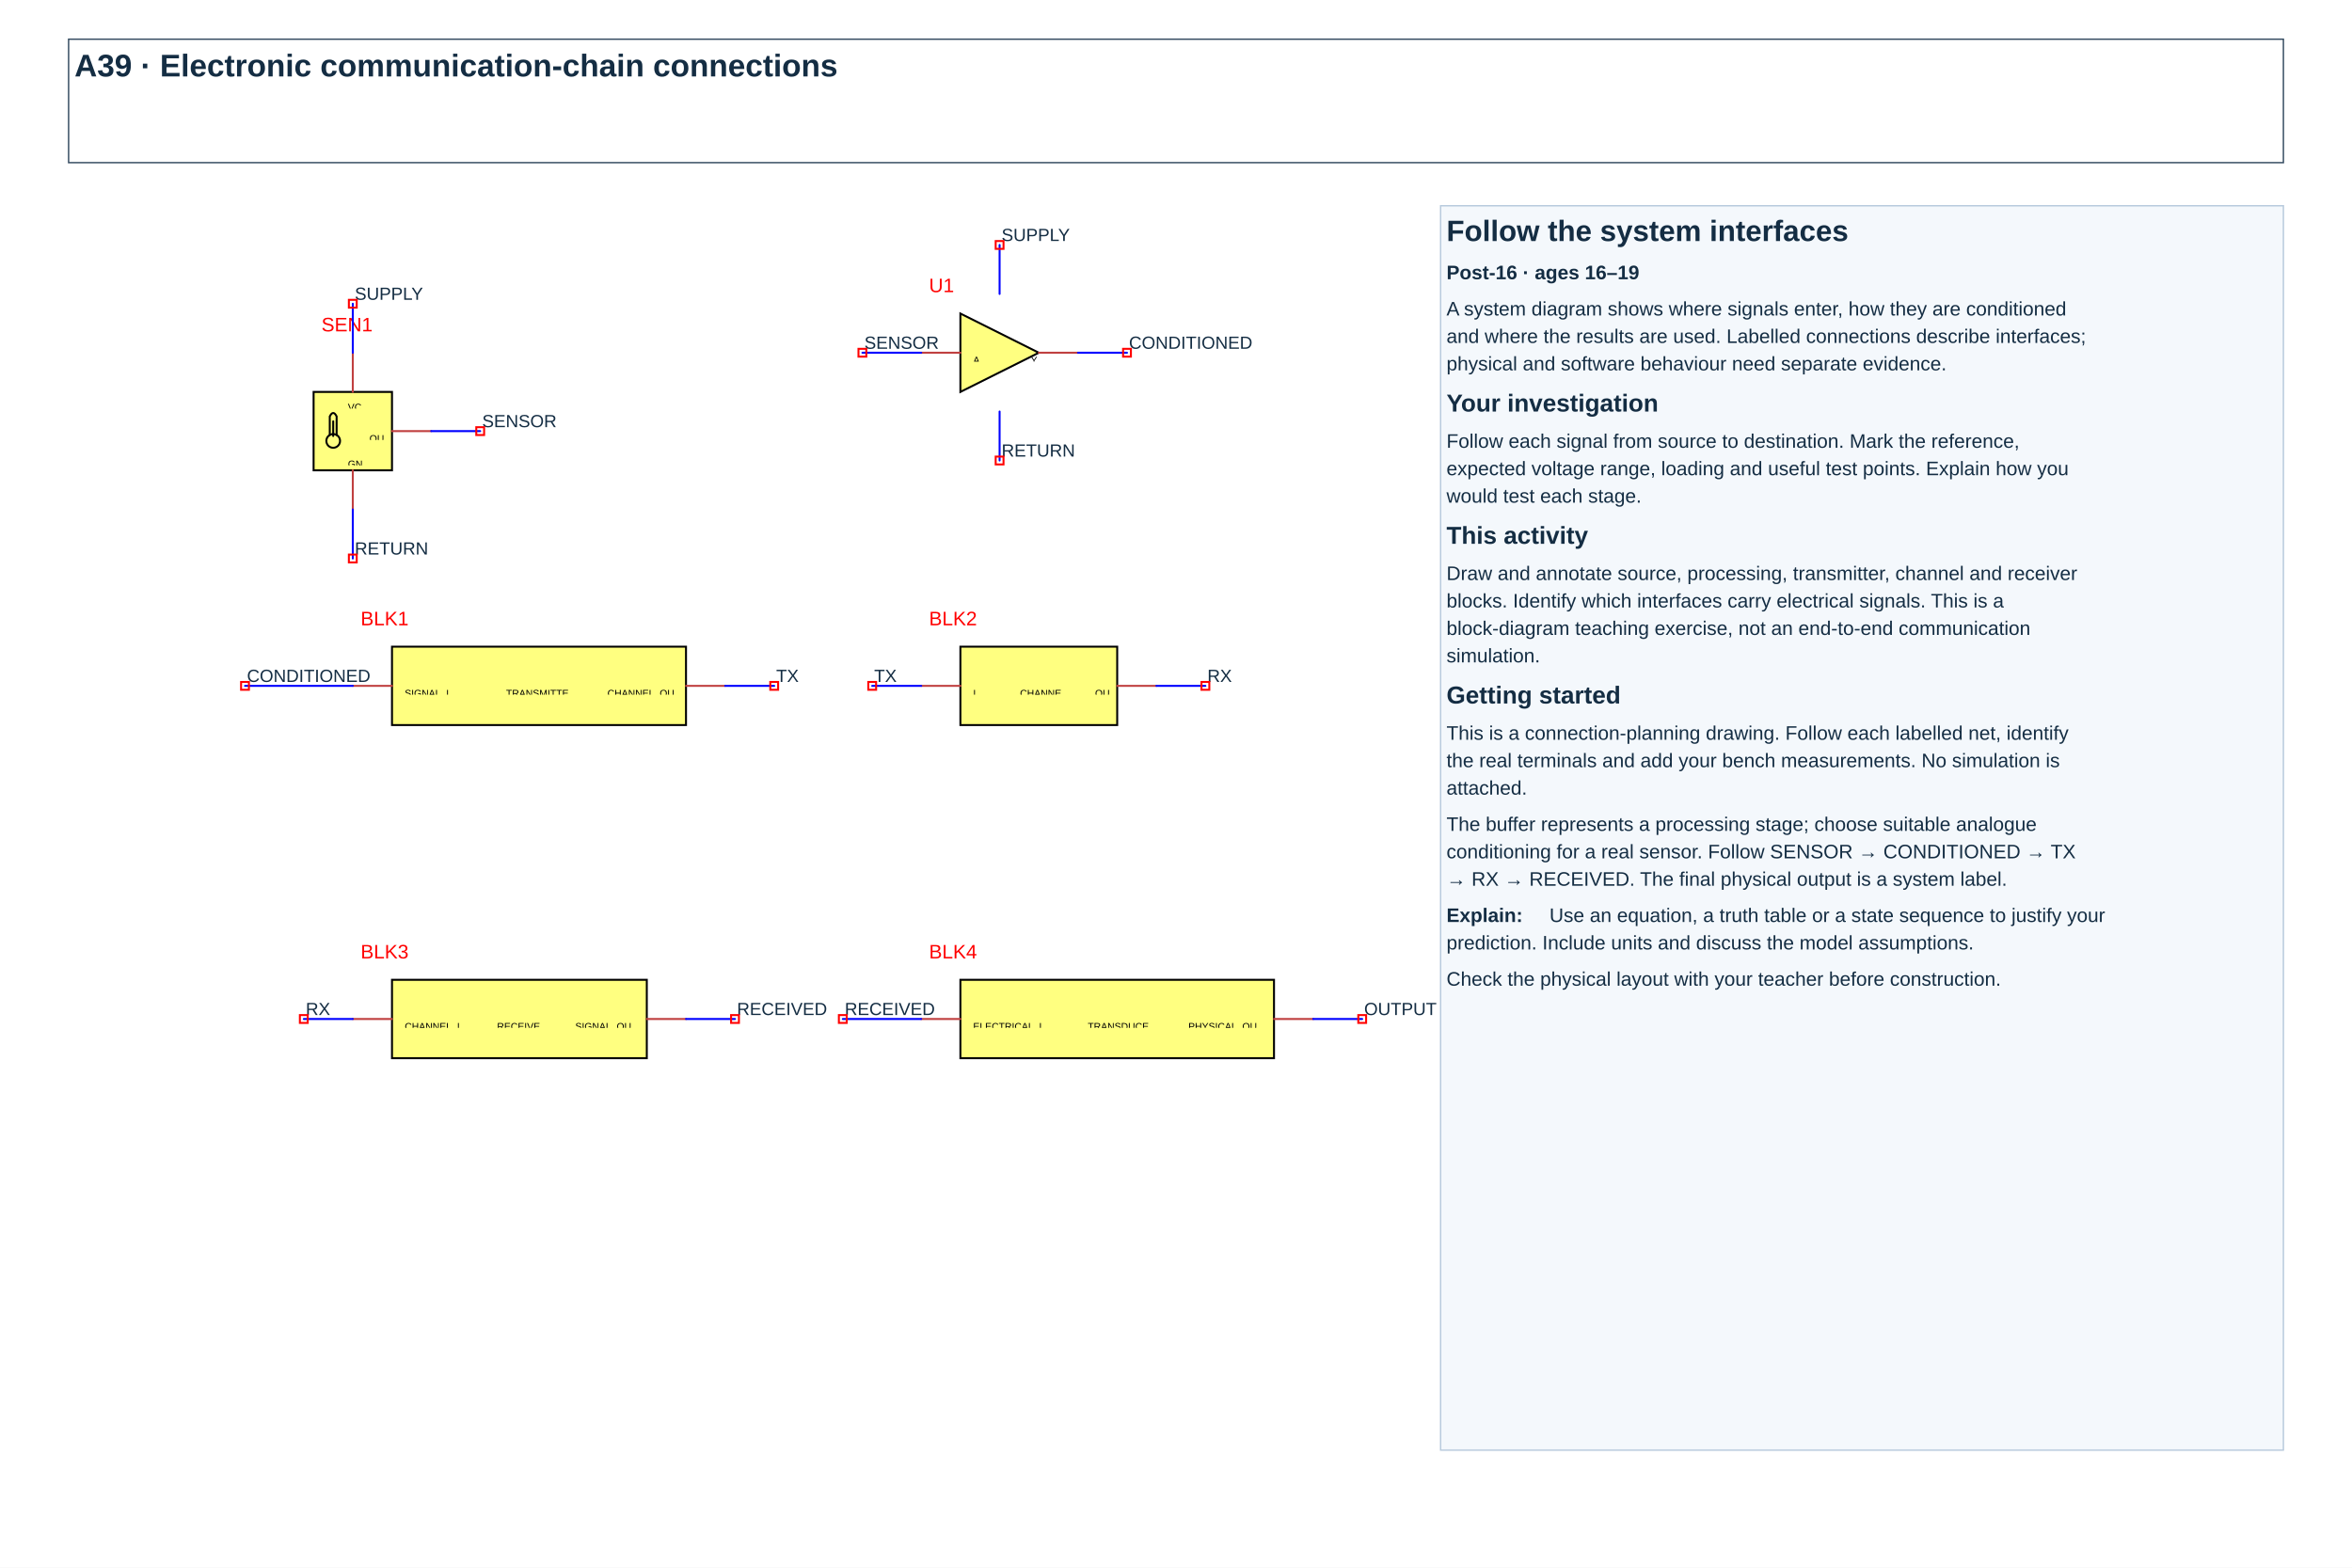
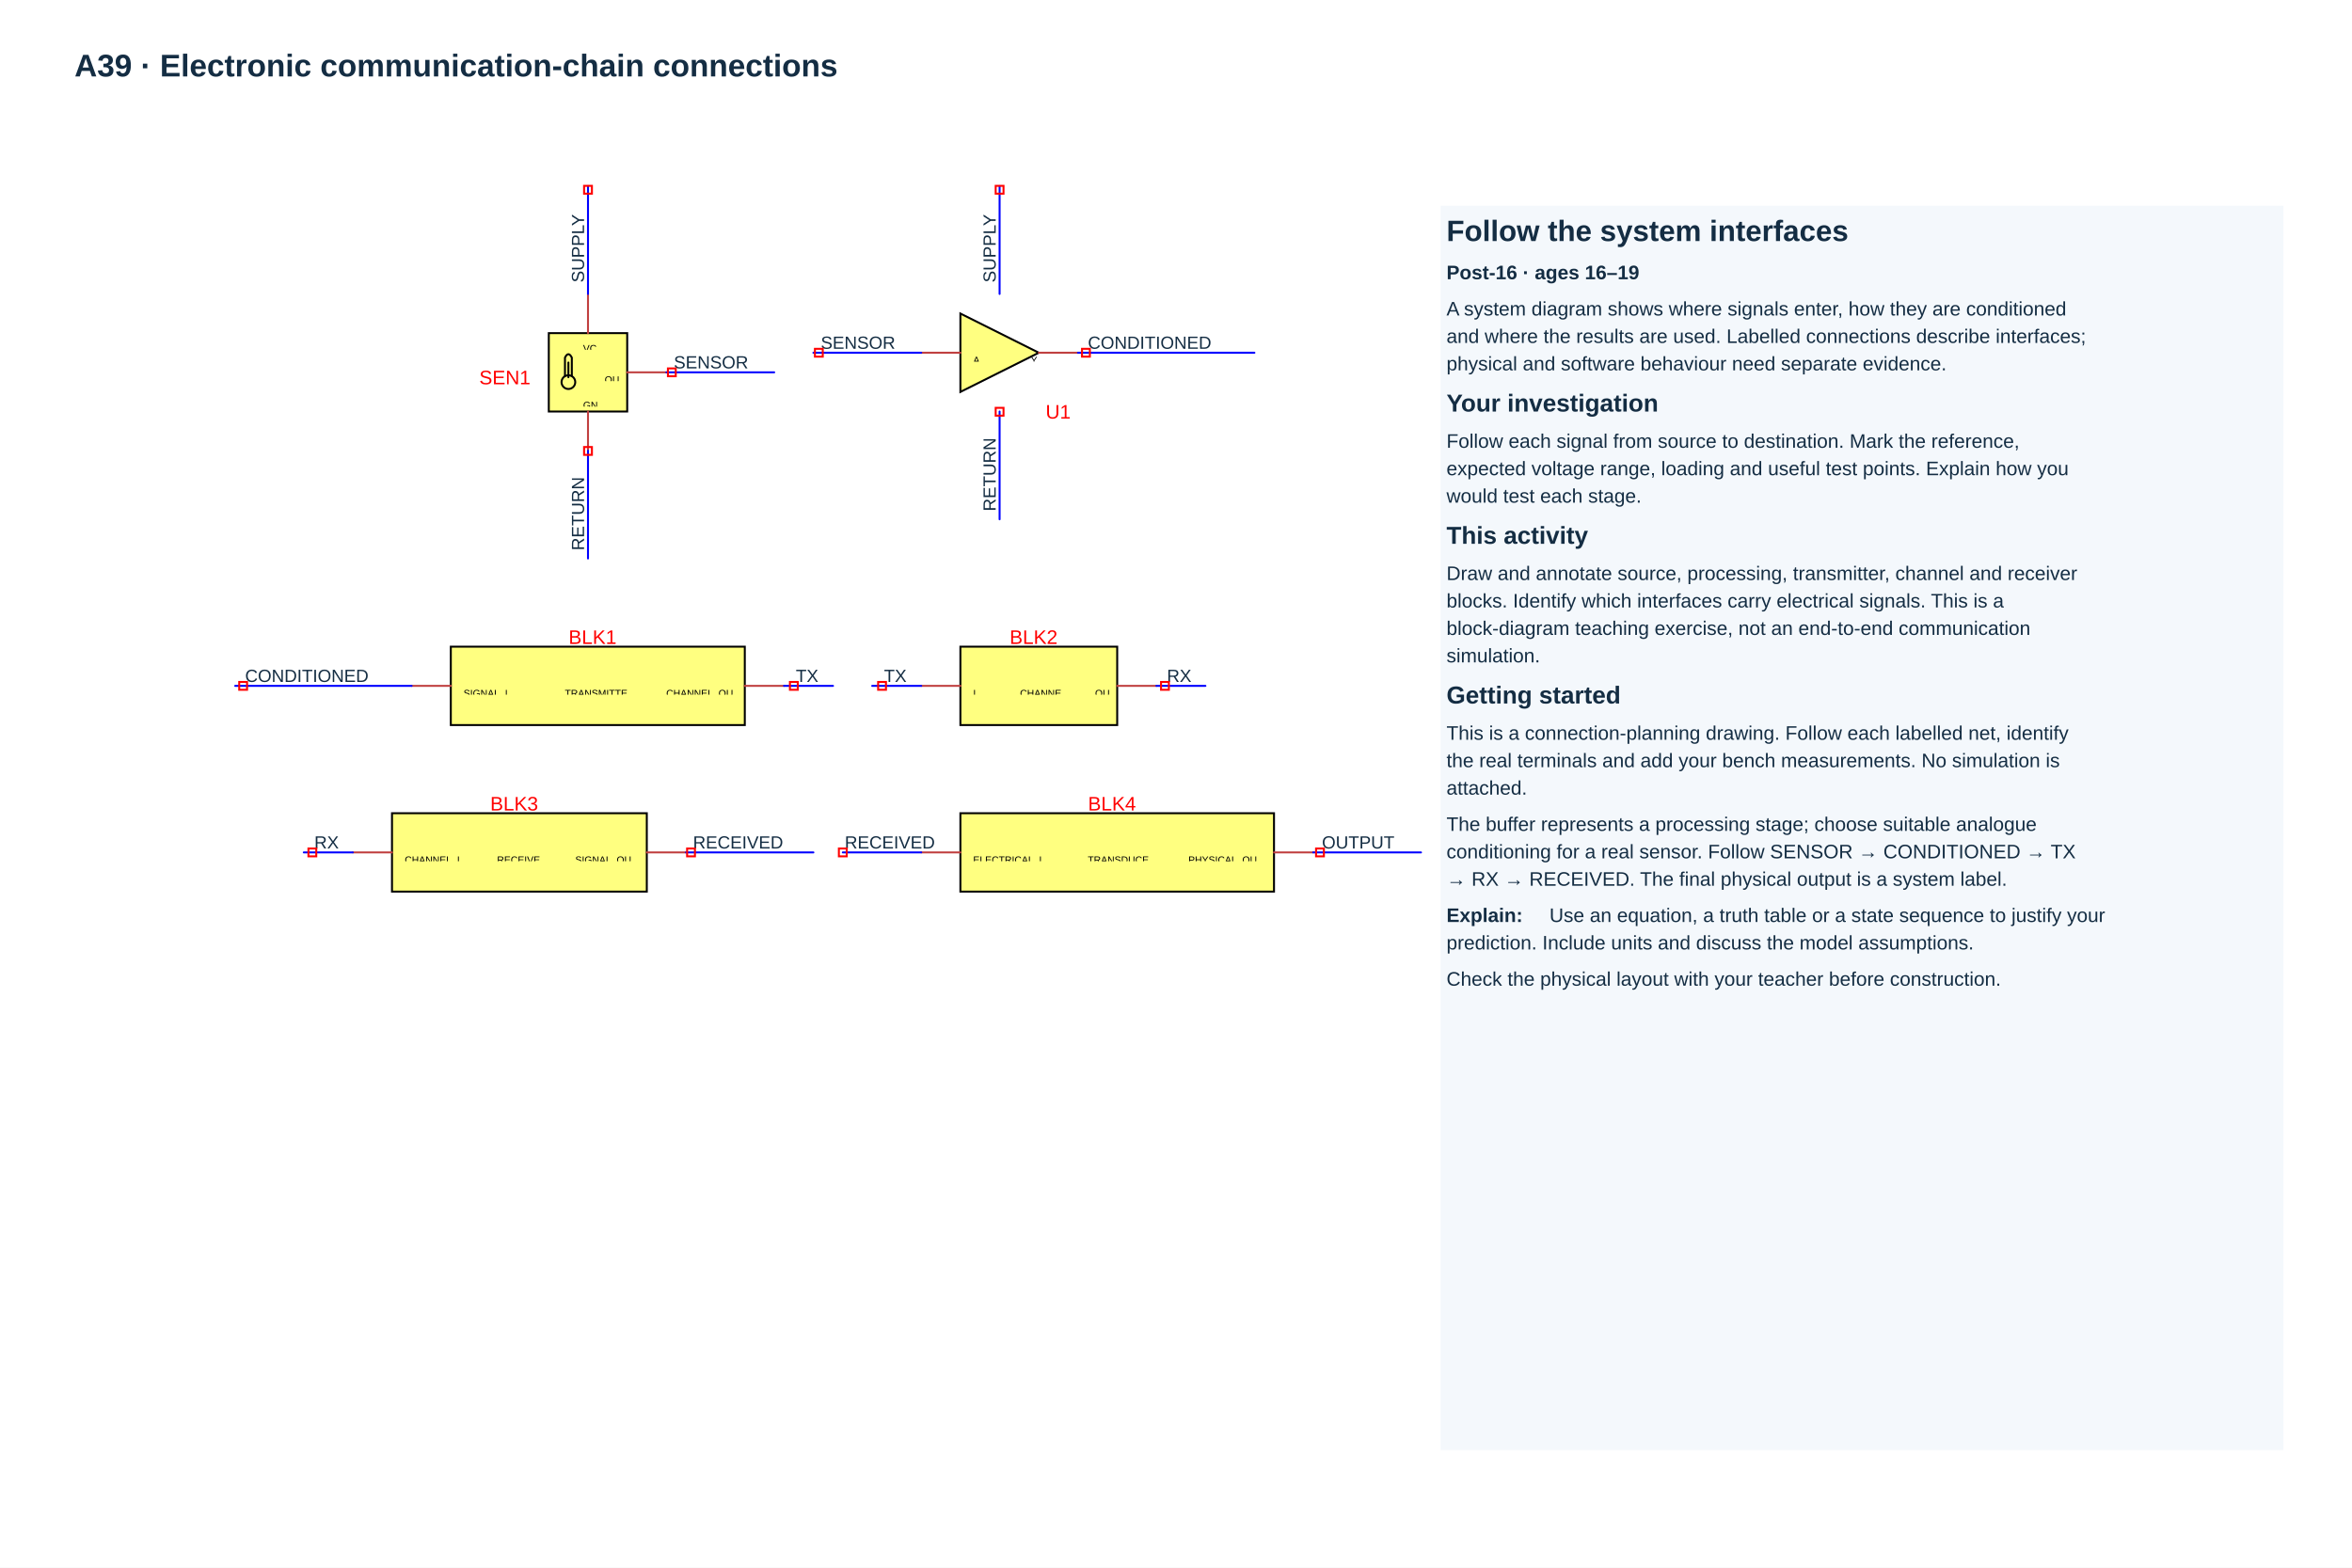
<svg xmlns="http://www.w3.org/2000/svg" width="1800" height="1200" viewBox="0 0 1200 800">
  <rect width="1200" height="800" fill="white" />
  <defs>
    <filter id="dropshadow" height="130%">
      <feGaussianBlur in="SourceAlpha" stdDeviation="3" />
      <feOffset dx="1" dy="1" result="offsetblur" />
      <feMerge>
        <feMergeNode />
        <feMergeNode in="SourceGraphic" />
      </feMerge>
    </filter>
  </defs>
-   <path d="M160 200 L200 200 L200 240 L160 240 L160 200 Z" style="fill:#ffff80;stroke:#000000;stroke-width:1" stroke-linecap="round" />
-   <g transform="rotate(90 180,180)">
-     <line x1="180" y1="180" x2="200" y2="180" stroke-linecap="round" />
-     <g style="fill:none;stroke:black;stroke-width:1">
-       <g style="stroke:#c04040">
-         <line x1="180" y1="180" x2="200" y2="180" stroke-linecap="round" />
-       </g>
-       <g style="stroke-width:0.6" />
-     </g>
-   </g>
-   <g transform="rotate(270 180,260)">
-     <line x1="180" y1="260" x2="200" y2="260" stroke-linecap="round" />
-     <g style="fill:none;stroke:black;stroke-width:1">
-       <g style="stroke:#c04040">
-         <line x1="180" y1="260" x2="200" y2="260" stroke-linecap="round" />
-       </g>
-       <g style="stroke-width:0.6" />
-     </g>
-   </g>
-   <g transform="rotate(180 220,220)">
-     <line x1="220" y1="220" x2="240" y2="220" stroke-linecap="round" />
-     <g style="fill:none;stroke:black;stroke-width:1">
-       <g style="stroke:#c04040">
-         <line x1="220" y1="220" x2="240" y2="220" stroke-linecap="round" />
-       </g>
-       <g style="stroke-width:0.6" />
-     </g>
-   </g>
-   <rect x="174.5" y="201.5" rx="0" ry="0" width="17.736" height="7" style="fill:none" />
-   <g transform="translate(174.5 201.5)" style="pointer-events:none">
+   <path d="M280 170 L320 170 L320 210 L280 210 L280 170 Z" style="fill:#ffff80;stroke:#000000;stroke-width:1" stroke-linecap="round" />
+   <g transform="rotate(90 300,150)">
+     <line x1="300" y1="150" x2="320" y2="150" stroke-linecap="round" />
+     <g style="fill:none;stroke:black;stroke-width:1">
+       <g style="stroke:#c04040">
+         <line x1="300" y1="150" x2="320" y2="150" stroke-linecap="round" />
+       </g>
+       <g style="stroke-width:0.6" />
+     </g>
+   </g>
+   <g transform="rotate(270 300,230)">
+     <line x1="300" y1="230" x2="320" y2="230" stroke-linecap="round" />
+     <g style="fill:none;stroke:black;stroke-width:1">
+       <g style="stroke:#c04040">
+         <line x1="300" y1="230" x2="320" y2="230" stroke-linecap="round" />
+       </g>
+       <g style="stroke-width:0.6" />
+     </g>
+   </g>
+   <g transform="rotate(180 340,190)">
+     <line x1="340" y1="190" x2="360" y2="190" stroke-linecap="round" />
+     <g style="fill:none;stroke:black;stroke-width:1">
+       <g style="stroke:#c04040">
+         <line x1="340" y1="190" x2="360" y2="190" stroke-linecap="round" />
+       </g>
+       <g style="stroke-width:0.6" />
+     </g>
+   </g>
+   <rect x="294.5" y="171.5" rx="0" ry="0" width="17.736" height="7" style="fill:none" />
+   <g transform="translate(294.5 171.5)" style="pointer-events:none">
    <svg width="17.736" height="7" overflow="hidden" data-markdown="true">
      <text x="3" y="8" fill="#000000" font-family="Arial" font-size="5" font-weight="normal" font-style="normal" xml:space="preserve" style="white-space:pre">VC</text>
      <text x="3" y="15" fill="#000000" font-family="Arial" font-size="5" font-weight="normal" font-style="normal" xml:space="preserve" style="white-space:pre">C</text>
    </svg>
  </g>
-   <rect x="174.5" y="230.5" rx="0" ry="0" width="18.447" height="7" style="fill:none" />
-   <g transform="translate(174.5 230.5)" style="pointer-events:none">
+   <rect x="294.5" y="200.5" rx="0" ry="0" width="18.447" height="7" style="fill:none" />
+   <g transform="translate(294.5 200.5)" style="pointer-events:none">
    <svg width="18.447" height="7" overflow="hidden" data-markdown="true">
      <text x="3" y="8" fill="#000000" font-family="Arial" font-size="5" font-weight="normal" font-style="normal" xml:space="preserve" style="white-space:pre">GN</text>
      <text x="3" y="15" fill="#000000" font-family="Arial" font-size="5" font-weight="normal" font-style="normal" xml:space="preserve" style="white-space:pre">D</text>
    </svg>
  </g>
-   <rect x="185.5" y="217.5" rx="0" ry="0" width="17.711" height="7" style="fill:none" />
-   <g transform="translate(185.5 217.5)" style="pointer-events:none">
+   <rect x="305.5" y="187.5" rx="0" ry="0" width="17.711" height="7" style="fill:none" />
+   <g transform="translate(305.5 187.5)" style="pointer-events:none">
    <svg width="17.711" height="7" overflow="hidden" data-markdown="true">
      <text x="3" y="8" fill="#000000" font-family="Arial" font-size="5" font-weight="normal" font-style="normal" xml:space="preserve" style="white-space:pre">OU</text>
      <text x="3" y="15" fill="#000000" font-family="Arial" font-size="5" font-weight="normal" font-style="normal" xml:space="preserve" style="white-space:pre">T</text>
    </svg>
  </g>
-   <ellipse cx="170" cy="225" rx="3.5" ry="3.5" style="fill:none;stroke:#000000;stroke-width:1" />
-   <path d="M168.25 222 L168.25 212.5 Q170 209 171.75 212.5 L171.75 222" style="fill:none;stroke:#000000;stroke-width:1" stroke-linecap="round" />
-   <path d="M170 222.5 L170 215" style="fill:none;stroke:#000000;stroke-width:1" stroke-linecap="round" />
-   <g transform="translate( 163 159.1)">
+   <ellipse cx="290" cy="195" rx="3.5" ry="3.5" style="fill:none;stroke:#000000;stroke-width:1" />
+   <path d="M288.25 192 L288.25 182.5 Q290 179 291.75 182.5 L291.75 192" style="fill:none;stroke:#000000;stroke-width:1" stroke-linecap="round" />
+   <path d="M290 192.5 L290 185" style="fill:none;stroke:#000000;stroke-width:1" stroke-linecap="round" />
+   <g transform="translate( 243.5273 186.1)">
    <text x="1" y="10" fill="#FF0000" style="pointer-events:none;font-size:10px;font-family:Arial;font-weight:normal;font-style:normal;white-space:pre">
      <tspan>SEN1</tspan>
    </text>
  </g>
-   <path d="M180 180 L180 155" style="fill:none;stroke:#0000ff;stroke-width:1" stroke-linecap="round" />
-   <g transform="translate( 180 143.99)">
+   <path d="M300 150 L300 95" style="fill:none;stroke:#0000ff;stroke-width:1" stroke-linecap="round" />
+   <g transform="translate( 288.99 145.1688) rotate( 270 0 0 )">
    <text x="1" y="9" fill="#142d43" style="pointer-events:none;font-size:9px;font-family:Arial;font-weight:normal;font-style:normal;white-space:pre">
      <tspan>SUPPLY</tspan>
    </text>
  </g>
-   <rect x="178" y="153" width="4" height="4" style="stroke:red;stroke-width:1;fill:none" />
-   <path d="M180 260 L180 285" style="fill:none;stroke:#0000ff;stroke-width:1" stroke-linecap="round" />
-   <g transform="translate( 180 273.99)">
+   <rect x="298" y="94.831" width="4" height="4" style="stroke:red;stroke-width:1;fill:none" />
+   <path d="M300 230 L300 285" style="fill:none;stroke:#0000ff;stroke-width:1" stroke-linecap="round" />
+   <g transform="translate( 288.99 281.8826) rotate( 270 0 0 )">
    <text x="1" y="9" fill="#142d43" style="pointer-events:none;font-size:9px;font-family:Arial;font-weight:normal;font-style:normal;white-space:pre">
      <tspan>RETURN</tspan>
    </text>
  </g>
-   <rect x="178" y="283" width="4" height="4" style="stroke:red;stroke-width:1;fill:none" />
-   <path d="M220 220 L245 220" style="fill:none;stroke:#0000ff;stroke-width:1" stroke-linecap="round" />
-   <g transform="translate( 245 208.99)">
+   <rect x="298" y="228.117" width="4" height="4" style="stroke:red;stroke-width:1;fill:none" />
+   <path d="M340 190 L395 190" style="fill:none;stroke:#0000ff;stroke-width:1" stroke-linecap="round" />
+   <g transform="translate( 342.7746 178.99)">
    <text x="1" y="9" fill="#142d43" style="pointer-events:none;font-size:9px;font-family:Arial;font-weight:normal;font-style:normal;white-space:pre">
      <tspan>SENSOR</tspan>
    </text>
  </g>
-   <rect x="243" y="218" width="4" height="4" style="stroke:red;stroke-width:1;fill:none" />
+   <rect x="340.775" y="188" width="4" height="4" style="stroke:red;stroke-width:1;fill:none" />
  <path d="M490 160 L530 180 L490 200 L490 160 Z" style="fill:#ffff80;stroke:#000000;stroke-width:1" stroke-linecap="round" />
  <g transform="">
    <line x1="470" y1="180" x2="490" y2="180" stroke-linecap="round" />
    <g style="fill:none;stroke:black;stroke-width:1">
      <g style="stroke:#c04040">
        <line x1="470" y1="180" x2="490" y2="180" stroke-linecap="round" />
      </g>
      <g style="stroke-width:0.6" />
    </g>
  </g>
  <rect x="493.5" y="177.5" rx="0" ry="0" width="8.342" height="7" style="fill:none" />
  <g transform="translate(493.5 177.5)" style="pointer-events:none">
    <svg width="8.342" height="7" overflow="hidden" data-markdown="true">
      <text x="3" y="8" fill="#000000" font-family="Arial" font-size="5" font-weight="normal" font-style="normal" xml:space="preserve" style="white-space:pre">A</text>
    </svg>
  </g>
  <g transform="rotate(180 550,180)">
    <line x1="550" y1="180" x2="570" y2="180" stroke-linecap="round" />
    <g style="fill:none;stroke:black;stroke-width:1">
      <g style="stroke:#c04040">
        <line x1="550" y1="180" x2="570" y2="180" stroke-linecap="round" />
      </g>
      <g style="stroke-width:0.6" />
    </g>
  </g>
  <rect x="522.9" y="177.5" rx="0" ry="0" width="8.342" height="7" style="fill:none" />
  <g transform="translate(522.9 177.5)" style="pointer-events:none">
    <svg width="8.342" height="7" overflow="hidden" data-markdown="true">
      <text x="3" y="8" fill="#000000" font-family="Arial" font-size="5" font-weight="normal" font-style="normal" xml:space="preserve" style="white-space:pre">Y</text>
    </svg>
  </g>
-   <g transform="translate( 473 139.1)">
+   <g transform="translate( 532.5 203.6)">
    <text x="1" y="10" fill="#FF0000" style="pointer-events:none;font-size:10px;font-family:Arial;font-weight:normal;font-style:normal;white-space:pre">
      <tspan>U1</tspan>
    </text>
  </g>
-   <path d="M470 180 L440 180" style="fill:none;stroke:#0000ff;stroke-width:1" stroke-linecap="round" />
-   <g transform="translate( 440 168.99)">
+   <path d="M470 180 L415 180" style="fill:none;stroke:#0000ff;stroke-width:1" stroke-linecap="round" />
+   <g transform="translate( 417.7746 168.99)">
    <text x="1" y="9" fill="#142d43" style="pointer-events:none;font-size:9px;font-family:Arial;font-weight:normal;font-style:normal;white-space:pre">
      <tspan>SENSOR</tspan>
    </text>
  </g>
-   <rect x="438" y="178" width="4" height="4" style="stroke:red;stroke-width:1;fill:none" />
-   <path d="M550 180 L575 180" style="fill:none;stroke:#0000ff;stroke-width:1" stroke-linecap="round" />
-   <g transform="translate( 575 168.99)">
+   <rect x="415.775" y="178" width="4" height="4" style="stroke:red;stroke-width:1;fill:none" />
+   <path d="M550 180 L640 180" style="fill:none;stroke:#0000ff;stroke-width:1" stroke-linecap="round" />
+   <g transform="translate( 554.05 168.99)">
    <text x="1" y="9" fill="#142d43" style="pointer-events:none;font-size:9px;font-family:Arial;font-weight:normal;font-style:normal;white-space:pre">
      <tspan>CONDITIONED</tspan>
    </text>
  </g>
-   <rect x="573" y="178" width="4" height="4" style="stroke:red;stroke-width:1;fill:none" />
-   <path d="M510 150 L510 125" style="fill:none;stroke:#0000ff;stroke-width:1" stroke-linecap="round" />
-   <g transform="translate( 510 113.99)">
+   <rect x="552.05" y="178" width="4" height="4" style="stroke:red;stroke-width:1;fill:none" />
+   <path d="M510 150 L510 95" style="fill:none;stroke:#0000ff;stroke-width:1" stroke-linecap="round" />
+   <g transform="translate( 498.99 145.1688) rotate( 270 0 0 )">
    <text x="1" y="9" fill="#142d43" style="pointer-events:none;font-size:9px;font-family:Arial;font-weight:normal;font-style:normal;white-space:pre">
      <tspan>SUPPLY</tspan>
    </text>
  </g>
-   <rect x="508" y="123" width="4" height="4" style="stroke:red;stroke-width:1;fill:none" />
-   <path d="M510 210 L510 235" style="fill:none;stroke:#0000ff;stroke-width:1" stroke-linecap="round" />
-   <g transform="translate( 510 223.99)">
+   <rect x="508" y="94.831" width="4" height="4" style="stroke:red;stroke-width:1;fill:none" />
+   <path d="M510 210 L510 265" style="fill:none;stroke:#0000ff;stroke-width:1" stroke-linecap="round" />
+   <g transform="translate( 498.99 261.8826) rotate( 270 0 0 )">
    <text x="1" y="9" fill="#142d43" style="pointer-events:none;font-size:9px;font-family:Arial;font-weight:normal;font-style:normal;white-space:pre">
      <tspan>RETURN</tspan>
    </text>
  </g>
-   <rect x="508" y="233" width="4" height="4" style="stroke:red;stroke-width:1;fill:none" />
-   <path d="M200 330 L350 330 L350 370 L200 370 L200 330 Z" style="fill:#ffff80;stroke:#000000;stroke-width:1" stroke-linecap="round" />
-   <rect x="255.2" y="347.5" rx="0" ry="0" width="50.211" height="7" style="fill:none" />
-   <g transform="translate(255.2 347.5)" style="pointer-events:none">
+   <rect x="508" y="208.117" width="4" height="4" style="stroke:red;stroke-width:1;fill:none" />
+   <path d="M230 330 L380 330 L380 370 L230 370 L230 330 Z" style="fill:#ffff80;stroke:#000000;stroke-width:1" stroke-linecap="round" />
+   <rect x="285.2" y="347.5" rx="0" ry="0" width="50.211" height="7" style="fill:none" />
+   <g transform="translate(285.2 347.5)" style="pointer-events:none">
    <svg width="50.211" height="7" overflow="hidden" data-markdown="true">
      <text x="3" y="8" fill="#000000" font-family="Arial" font-size="5" font-weight="normal" font-style="normal" xml:space="preserve" style="white-space:pre">TRANSMITTE</text>
      <text x="3" y="15" fill="#000000" font-family="Arial" font-size="5" font-weight="normal" font-style="normal" xml:space="preserve" style="white-space:pre">R</text>
    </svg>
  </g>
  <g transform="">
-     <line x1="180" y1="350" x2="200" y2="350" stroke-linecap="round" />
-     <g style="fill:none;stroke:black;stroke-width:1">
-       <g style="stroke:#c04040">
-         <line x1="180" y1="350" x2="200" y2="350" stroke-linecap="round" />
-       </g>
-       <g style="stroke-width:0.6" />
-     </g>
-   </g>
-   <rect x="203.5" y="347.5" rx="0" ry="0" width="37.947" height="7" style="fill:none" />
-   <g transform="translate(203.5 347.5)" style="pointer-events:none">
+     <line x1="210" y1="350" x2="230" y2="350" stroke-linecap="round" />
+     <g style="fill:none;stroke:black;stroke-width:1">
+       <g style="stroke:#c04040">
+         <line x1="210" y1="350" x2="230" y2="350" stroke-linecap="round" />
+       </g>
+       <g style="stroke-width:0.6" />
+     </g>
+   </g>
+   <rect x="233.5" y="347.5" rx="0" ry="0" width="37.947" height="7" style="fill:none" />
+   <g transform="translate(233.5 347.5)" style="pointer-events:none">
    <svg width="37.947" height="7" overflow="hidden" data-markdown="true">
      <text x="3" y="8" fill="#000000" font-family="Arial" font-size="5" font-weight="normal" font-style="normal" xml:space="preserve" style="white-space:pre">SIGNAL_I</text>
      <text x="3" y="15" fill="#000000" font-family="Arial" font-size="5" font-weight="normal" font-style="normal" xml:space="preserve" style="white-space:pre">N</text>
    </svg>
  </g>
-   <g transform="rotate(180 370,350)">
-     <line x1="370" y1="350" x2="390" y2="350" stroke-linecap="round" />
-     <g style="fill:none;stroke:black;stroke-width:1">
-       <g style="stroke:#c04040">
-         <line x1="370" y1="350" x2="390" y2="350" stroke-linecap="round" />
-       </g>
-       <g style="stroke-width:0.6" />
-     </g>
-   </g>
-   <rect x="306.9" y="347.5" rx="0" ry="0" width="52.395" height="7" style="fill:none" />
-   <g transform="translate(306.9 347.5)" style="pointer-events:none">
+   <g transform="rotate(180 400,350)">
+     <line x1="400" y1="350" x2="420" y2="350" stroke-linecap="round" />
+     <g style="fill:none;stroke:black;stroke-width:1">
+       <g style="stroke:#c04040">
+         <line x1="400" y1="350" x2="420" y2="350" stroke-linecap="round" />
+       </g>
+       <g style="stroke-width:0.6" />
+     </g>
+   </g>
+   <rect x="336.9" y="347.5" rx="0" ry="0" width="52.395" height="7" style="fill:none" />
+   <g transform="translate(336.9 347.5)" style="pointer-events:none">
    <svg width="52.395" height="7" overflow="hidden" data-markdown="true">
      <text x="3" y="8" fill="#000000" font-family="Arial" font-size="5" font-weight="normal" font-style="normal" xml:space="preserve" style="white-space:pre">CHANNEL_OU</text>
      <text x="3" y="15" fill="#000000" font-family="Arial" font-size="5" font-weight="normal" font-style="normal" xml:space="preserve" style="white-space:pre">T</text>
    </svg>
  </g>
-   <g transform="translate( 183 309.1)">
+   <g transform="translate( 289.1055 318.6)">
    <text x="1" y="10" fill="#FF0000" style="pointer-events:none;font-size:10px;font-family:Arial;font-weight:normal;font-style:normal;white-space:pre">
      <tspan>BLK1</tspan>
    </text>
  </g>
-   <path d="M180 350 L125 350" style="fill:none;stroke:#0000ff;stroke-width:1" stroke-linecap="round" />
-   <g transform="translate( 125 338.99)">
+   <path d="M210 350 L120 350" style="fill:none;stroke:#0000ff;stroke-width:1" stroke-linecap="round" />
+   <g transform="translate( 124.05 338.99)">
    <text x="1" y="9" fill="#142d43" style="pointer-events:none;font-size:9px;font-family:Arial;font-weight:normal;font-style:normal;white-space:pre">
      <tspan>CONDITIONED</tspan>
    </text>
  </g>
-   <rect x="123" y="348" width="4" height="4" style="stroke:red;stroke-width:1;fill:none" />
-   <path d="M370 350 L395 350" style="fill:none;stroke:#0000ff;stroke-width:1" stroke-linecap="round" />
-   <g transform="translate( 395 338.99)">
+   <rect x="122.05" y="348" width="4" height="4" style="stroke:red;stroke-width:1;fill:none" />
+   <path d="M400 350 L425 350" style="fill:none;stroke:#0000ff;stroke-width:1" stroke-linecap="round" />
+   <g transform="translate( 405.0275 338.99)">
    <text x="1" y="9" fill="#142d43" style="pointer-events:none;font-size:9px;font-family:Arial;font-weight:normal;font-style:normal;white-space:pre">
      <tspan>TX</tspan>
    </text>
  </g>
-   <rect x="393" y="348" width="4" height="4" style="stroke:red;stroke-width:1;fill:none" />
+   <rect x="403.028" y="348" width="4" height="4" style="stroke:red;stroke-width:1;fill:none" />
  <path d="M490 330 L570 330 L570 370 L490 370 L490 330 Z" style="fill:#ffff80;stroke:#000000;stroke-width:1" stroke-linecap="round" />
  <rect x="517.4" y="347.5" rx="0" ry="0" width="35.078" height="7" style="fill:none" />
  <g transform="translate(517.4 347.5)" style="pointer-events:none">
    <svg width="35.078" height="7" overflow="hidden" data-markdown="true">
      <text x="3" y="8" fill="#000000" font-family="Arial" font-size="5" font-weight="normal" font-style="normal" xml:space="preserve" style="white-space:pre">CHANNE</text>
      <text x="3" y="15" fill="#000000" font-family="Arial" font-size="5" font-weight="normal" font-style="normal" xml:space="preserve" style="white-space:pre">L</text>
    </svg>
  </g>
  <g transform="">
    <line x1="470" y1="350" x2="490" y2="350" stroke-linecap="round" />
    <g style="fill:none;stroke:black;stroke-width:1">
      <g style="stroke:#c04040">
        <line x1="470" y1="350" x2="490" y2="350" stroke-linecap="round" />
      </g>
      <g style="stroke-width:0.6" />
    </g>
  </g>
  <rect x="493.5" y="347.5" rx="0" ry="0" width="10.5" height="7" style="fill:none" />
  <g transform="translate(493.5 347.5)" style="pointer-events:none">
    <svg width="10.5" height="7" overflow="hidden" data-markdown="true">
      <text x="3" y="8" fill="#000000" font-family="Arial" font-size="5" font-weight="normal" font-style="normal" xml:space="preserve" style="white-space:pre">I</text>
      <text x="3" y="15" fill="#000000" font-family="Arial" font-size="5" font-weight="normal" font-style="normal" xml:space="preserve" style="white-space:pre">N</text>
    </svg>
  </g>
  <g transform="rotate(180 590,350)">
    <line x1="590" y1="350" x2="610" y2="350" stroke-linecap="round" />
    <g style="fill:none;stroke:black;stroke-width:1">
      <g style="stroke:#c04040">
        <line x1="590" y1="350" x2="610" y2="350" stroke-linecap="round" />
      </g>
      <g style="stroke-width:0.6" />
    </g>
  </g>
  <rect x="555.7" y="347.5" rx="0" ry="0" width="17.711" height="7" style="fill:none" />
  <g transform="translate(555.7 347.5)" style="pointer-events:none">
    <svg width="17.711" height="7" overflow="hidden" data-markdown="true">
      <text x="3" y="8" fill="#000000" font-family="Arial" font-size="5" font-weight="normal" font-style="normal" xml:space="preserve" style="white-space:pre">OU</text>
      <text x="3" y="15" fill="#000000" font-family="Arial" font-size="5" font-weight="normal" font-style="normal" xml:space="preserve" style="white-space:pre">T</text>
    </svg>
  </g>
-   <g transform="translate( 473 309.1)">
+   <g transform="translate( 514.1055 318.6)">
    <text x="1" y="10" fill="#FF0000" style="pointer-events:none;font-size:10px;font-family:Arial;font-weight:normal;font-style:normal;white-space:pre">
      <tspan>BLK2</tspan>
    </text>
  </g>
  <path d="M470 350 L445 350" style="fill:none;stroke:#0000ff;stroke-width:1" stroke-linecap="round" />
-   <g transform="translate( 445 338.99)">
+   <g transform="translate( 450.0275 338.99)">
    <text x="1" y="9" fill="#142d43" style="pointer-events:none;font-size:9px;font-family:Arial;font-weight:normal;font-style:normal;white-space:pre">
      <tspan>TX</tspan>
    </text>
  </g>
-   <rect x="443" y="348" width="4" height="4" style="stroke:red;stroke-width:1;fill:none" />
+   <rect x="448.028" y="348" width="4" height="4" style="stroke:red;stroke-width:1;fill:none" />
  <path d="M590 350 L615 350" style="fill:none;stroke:#0000ff;stroke-width:1" stroke-linecap="round" />
-   <g transform="translate( 615 338.99)">
+   <g transform="translate( 594.3648 338.99)">
    <text x="1" y="9" fill="#142d43" style="pointer-events:none;font-size:9px;font-family:Arial;font-weight:normal;font-style:normal;white-space:pre">
      <tspan>RX</tspan>
    </text>
  </g>
-   <rect x="613" y="348" width="4" height="4" style="stroke:red;stroke-width:1;fill:none" />
-   <path d="M200 500 L330 500 L330 540 L200 540 L200 500 Z" style="fill:#ffff80;stroke:#000000;stroke-width:1" stroke-linecap="round" />
-   <rect x="250.6" y="517.5" rx="0" ry="0" width="37.262" height="7" style="fill:none" />
-   <g transform="translate(250.6 517.5)" style="pointer-events:none">
+   <rect x="592.365" y="348" width="4" height="4" style="stroke:red;stroke-width:1;fill:none" />
+   <path d="M200 415 L330 415 L330 455 L200 455 L200 415 Z" style="fill:#ffff80;stroke:#000000;stroke-width:1" stroke-linecap="round" />
+   <rect x="250.6" y="432.5" rx="0" ry="0" width="37.262" height="7" style="fill:none" />
+   <g transform="translate(250.6 432.5)" style="pointer-events:none">
    <svg width="37.262" height="7" overflow="hidden" data-markdown="true">
      <text x="3" y="8" fill="#000000" font-family="Arial" font-size="5" font-weight="normal" font-style="normal" xml:space="preserve" style="white-space:pre">RECEIVE</text>
      <text x="3" y="15" fill="#000000" font-family="Arial" font-size="5" font-weight="normal" font-style="normal" xml:space="preserve" style="white-space:pre">R</text>
    </svg>
  </g>
  <g transform="">
-     <line x1="180" y1="520" x2="200" y2="520" stroke-linecap="round" />
-     <g style="fill:none;stroke:black;stroke-width:1">
-       <g style="stroke:#c04040">
-         <line x1="180" y1="520" x2="200" y2="520" stroke-linecap="round" />
-       </g>
-       <g style="stroke-width:0.6" />
-     </g>
-   </g>
-   <rect x="203.5" y="517.5" rx="0" ry="0" width="45.184" height="7" style="fill:none" />
-   <g transform="translate(203.5 517.5)" style="pointer-events:none">
+     <line x1="180" y1="435" x2="200" y2="435" stroke-linecap="round" />
+     <g style="fill:none;stroke:black;stroke-width:1">
+       <g style="stroke:#c04040">
+         <line x1="180" y1="435" x2="200" y2="435" stroke-linecap="round" />
+       </g>
+       <g style="stroke-width:0.6" />
+     </g>
+   </g>
+   <rect x="203.5" y="432.5" rx="0" ry="0" width="45.184" height="7" style="fill:none" />
+   <g transform="translate(203.5 432.5)" style="pointer-events:none">
    <svg width="45.184" height="7" overflow="hidden" data-markdown="true">
      <text x="3" y="8" fill="#000000" font-family="Arial" font-size="5" font-weight="normal" font-style="normal" xml:space="preserve" style="white-space:pre">CHANNEL_I</text>
      <text x="3" y="15" fill="#000000" font-family="Arial" font-size="5" font-weight="normal" font-style="normal" xml:space="preserve" style="white-space:pre">N</text>
    </svg>
  </g>
-   <g transform="rotate(180 350,520)">
-     <line x1="350" y1="520" x2="370" y2="520" stroke-linecap="round" />
-     <g style="fill:none;stroke:black;stroke-width:1">
-       <g style="stroke:#c04040">
-         <line x1="350" y1="520" x2="370" y2="520" stroke-linecap="round" />
-       </g>
-       <g style="stroke-width:0.6" />
-     </g>
-   </g>
-   <rect x="290.5" y="517.5" rx="0" ry="0" width="45.158" height="7" style="fill:none" />
-   <g transform="translate(290.5 517.5)" style="pointer-events:none">
+   <g transform="rotate(180 350,435)">
+     <line x1="350" y1="435" x2="370" y2="435" stroke-linecap="round" />
+     <g style="fill:none;stroke:black;stroke-width:1">
+       <g style="stroke:#c04040">
+         <line x1="350" y1="435" x2="370" y2="435" stroke-linecap="round" />
+       </g>
+       <g style="stroke-width:0.6" />
+     </g>
+   </g>
+   <rect x="290.5" y="432.5" rx="0" ry="0" width="45.158" height="7" style="fill:none" />
+   <g transform="translate(290.5 432.5)" style="pointer-events:none">
    <svg width="45.158" height="7" overflow="hidden" data-markdown="true">
      <text x="3" y="8" fill="#000000" font-family="Arial" font-size="5" font-weight="normal" font-style="normal" xml:space="preserve" style="white-space:pre">SIGNAL_OU</text>
      <text x="3" y="15" fill="#000000" font-family="Arial" font-size="5" font-weight="normal" font-style="normal" xml:space="preserve" style="white-space:pre">T</text>
    </svg>
  </g>
-   <g transform="translate( 183 479.1)">
+   <g transform="translate( 249.1055 403.6)">
    <text x="1" y="10" fill="#FF0000" style="pointer-events:none;font-size:10px;font-family:Arial;font-weight:normal;font-style:normal;white-space:pre">
      <tspan>BLK3</tspan>
    </text>
  </g>
-   <path d="M180 520 L155 520" style="fill:none;stroke:#0000ff;stroke-width:1" stroke-linecap="round" />
-   <g transform="translate( 155 508.99)">
+   <path d="M180 435 L155 435" style="fill:none;stroke:#0000ff;stroke-width:1" stroke-linecap="round" />
+   <g transform="translate( 159.3648 423.99)">
    <text x="1" y="9" fill="#142d43" style="pointer-events:none;font-size:9px;font-family:Arial;font-weight:normal;font-style:normal;white-space:pre">
      <tspan>RX</tspan>
    </text>
  </g>
-   <rect x="153" y="518" width="4" height="4" style="stroke:red;stroke-width:1;fill:none" />
-   <path d="M350 520 L375 520" style="fill:none;stroke:#0000ff;stroke-width:1" stroke-linecap="round" />
-   <g transform="translate( 375 508.99)">
+   <rect x="157.365" y="433" width="4" height="4" style="stroke:red;stroke-width:1;fill:none" />
+   <path d="M350 435 L415 435" style="fill:none;stroke:#0000ff;stroke-width:1" stroke-linecap="round" />
+   <g transform="translate( 352.5645 423.99)">
    <text x="1" y="9" fill="#142d43" style="pointer-events:none;font-size:9px;font-family:Arial;font-weight:normal;font-style:normal;white-space:pre">
      <tspan>RECEIVED</tspan>
    </text>
  </g>
-   <rect x="373" y="518" width="4" height="4" style="stroke:red;stroke-width:1;fill:none" />
-   <path d="M490 500 L650 500 L650 540 L490 540 L490 500 Z" style="fill:#ffff80;stroke:#000000;stroke-width:1" stroke-linecap="round" />
-   <rect x="552" y="517.5" rx="0" ry="0" width="49.17" height="7" style="fill:none" />
-   <g transform="translate(552 517.5)" style="pointer-events:none">
+   <rect x="350.564" y="433" width="4" height="4" style="stroke:red;stroke-width:1;fill:none" />
+   <path d="M490 415 L650 415 L650 455 L490 455 L490 415 Z" style="fill:#ffff80;stroke:#000000;stroke-width:1" stroke-linecap="round" />
+   <rect x="552" y="432.5" rx="0" ry="0" width="49.17" height="7" style="fill:none" />
+   <g transform="translate(552 432.5)" style="pointer-events:none">
    <svg width="49.17" height="7" overflow="hidden" data-markdown="true">
      <text x="3" y="8" fill="#000000" font-family="Arial" font-size="5" font-weight="normal" font-style="normal" xml:space="preserve" style="white-space:pre">TRANSDUCE</text>
      <text x="3" y="15" fill="#000000" font-family="Arial" font-size="5" font-weight="normal" font-style="normal" xml:space="preserve" style="white-space:pre">R</text>
    </svg>
  </g>
  <g transform="">
-     <line x1="470" y1="520" x2="490" y2="520" stroke-linecap="round" />
-     <g style="fill:none;stroke:black;stroke-width:1">
-       <g style="stroke:#c04040">
-         <line x1="470" y1="520" x2="490" y2="520" stroke-linecap="round" />
-       </g>
-       <g style="stroke-width:0.6" />
-     </g>
-   </g>
-   <rect x="493.5" y="517.5" rx="0" ry="0" width="54.197" height="7" style="fill:none" />
-   <g transform="translate(493.5 517.5)" style="pointer-events:none">
+     <line x1="470" y1="435" x2="490" y2="435" stroke-linecap="round" />
+     <g style="fill:none;stroke:black;stroke-width:1">
+       <g style="stroke:#c04040">
+         <line x1="470" y1="435" x2="490" y2="435" stroke-linecap="round" />
+       </g>
+       <g style="stroke-width:0.6" />
+     </g>
+   </g>
+   <rect x="493.5" y="432.5" rx="0" ry="0" width="54.197" height="7" style="fill:none" />
+   <g transform="translate(493.5 432.5)" style="pointer-events:none">
    <svg width="54.197" height="7" overflow="hidden" data-markdown="true">
      <text x="3" y="8" fill="#000000" font-family="Arial" font-size="5" font-weight="normal" font-style="normal" xml:space="preserve" style="white-space:pre">ELECTRICAL_I</text>
      <text x="3" y="15" fill="#000000" font-family="Arial" font-size="5" font-weight="normal" font-style="normal" xml:space="preserve" style="white-space:pre">N</text>
    </svg>
  </g>
-   <g transform="rotate(180 670,520)">
-     <line x1="670" y1="520" x2="690" y2="520" stroke-linecap="round" />
-     <g style="fill:none;stroke:black;stroke-width:1">
-       <g style="stroke:#c04040">
-         <line x1="670" y1="520" x2="690" y2="520" stroke-linecap="round" />
-       </g>
-       <g style="stroke-width:0.6" />
-     </g>
-   </g>
-   <rect x="603.3" y="517.5" rx="0" ry="0" width="53.486" height="7" style="fill:none" />
-   <g transform="translate(603.3 517.5)" style="pointer-events:none">
+   <g transform="rotate(180 670,435)">
+     <line x1="670" y1="435" x2="690" y2="435" stroke-linecap="round" />
+     <g style="fill:none;stroke:black;stroke-width:1">
+       <g style="stroke:#c04040">
+         <line x1="670" y1="435" x2="690" y2="435" stroke-linecap="round" />
+       </g>
+       <g style="stroke-width:0.6" />
+     </g>
+   </g>
+   <rect x="603.3" y="432.5" rx="0" ry="0" width="53.486" height="7" style="fill:none" />
+   <g transform="translate(603.3 432.5)" style="pointer-events:none">
    <svg width="53.486" height="7" overflow="hidden" data-markdown="true">
      <text x="3" y="8" fill="#000000" font-family="Arial" font-size="5" font-weight="normal" font-style="normal" xml:space="preserve" style="white-space:pre">PHYSICAL_OU</text>
      <text x="3" y="15" fill="#000000" font-family="Arial" font-size="5" font-weight="normal" font-style="normal" xml:space="preserve" style="white-space:pre">T</text>
    </svg>
  </g>
-   <g transform="translate( 473 479.1)">
+   <g transform="translate( 554.1055 403.6)">
    <text x="1" y="10" fill="#FF0000" style="pointer-events:none;font-size:10px;font-family:Arial;font-weight:normal;font-style:normal;white-space:pre">
      <tspan>BLK4</tspan>
    </text>
  </g>
-   <path d="M470 520 L430 520" style="fill:none;stroke:#0000ff;stroke-width:1" stroke-linecap="round" />
-   <g transform="translate( 430 508.99)">
+   <path d="M470 435 L430 435" style="fill:none;stroke:#0000ff;stroke-width:1" stroke-linecap="round" />
+   <g transform="translate( 430 423.99)">
    <text x="1" y="9" fill="#142d43" style="pointer-events:none;font-size:9px;font-family:Arial;font-weight:normal;font-style:normal;white-space:pre">
      <tspan>RECEIVED</tspan>
    </text>
  </g>
-   <rect x="428" y="518" width="4" height="4" style="stroke:red;stroke-width:1;fill:none" />
-   <path d="M670 520 L695 520" style="fill:none;stroke:#0000ff;stroke-width:1" stroke-linecap="round" />
-   <g transform="translate( 695 508.99)">
+   <rect x="428" y="433" width="4" height="4" style="stroke:red;stroke-width:1;fill:none" />
+   <path d="M670 435 L725 435" style="fill:none;stroke:#0000ff;stroke-width:1" stroke-linecap="round" />
+   <g transform="translate( 673.4602 423.99)">
    <text x="1" y="9" fill="#142d43" style="pointer-events:none;font-size:9px;font-family:Arial;font-weight:normal;font-style:normal;white-space:pre">
      <tspan>OUTPUT</tspan>
    </text>
  </g>
-   <rect x="693" y="518" width="4" height="4" style="stroke:red;stroke-width:1;fill:none" />
-   <rect x="35" y="20" rx="0" ry="0" width="1130" height="63" style="fill:none;stroke:#32495f;stroke-width:0.7" />
+   <rect x="671.46" y="433" width="4" height="4" style="stroke:red;stroke-width:1;fill:none" />
+   <rect x="35" y="20" rx="0" ry="0" width="1130" height="63" style="fill:none;stroke:#32495f;stroke-width:0" />
  <g transform="translate(35 20)" style="pointer-events:none">
    <svg width="1130" height="63" overflow="hidden" data-markdown="true">
      <text x="3" y="19" fill="#142d43" font-family="Arial" font-size="16" font-weight="bold" font-style="normal" xml:space="preserve" style="white-space:pre">A39 · Electronic communication-chain connections</text>
    </svg>
  </g>
-   <rect x="735" y="105" rx="0" ry="0" width="430" height="635" style="fill:#f4f8fc;stroke:#b7c9dc;stroke-width:0.7" />
+   <rect x="735" y="105" rx="0" ry="0" width="430" height="635" style="fill:#f4f8fc;stroke:#b7c9dc;stroke-width:0" />
  <g transform="translate(735 105)" style="pointer-events:none">
    <svg width="430" height="635" overflow="hidden" data-markdown="true">
      <text x="3" y="18" fill="#142d43" font-family="Arial" font-size="15" font-weight="bold" font-style="normal" xml:space="preserve" style="white-space:pre">Follow the system interfaces</text>
      <text x="3" y="37.5" fill="#142d43" font-family="Arial" font-size="10" font-weight="bold" font-style="normal" xml:space="preserve" style="white-space:pre">Post-16 · ages 16–19</text>
      <text x="3" y="56" fill="#142d43" font-family="Arial" font-size="10" font-weight="normal" font-style="normal" xml:space="preserve" style="white-space:pre">A system diagram shows where signals enter, how they are conditioned </text>
      <text x="3" y="70" fill="#142d43" font-family="Arial" font-size="10" font-weight="normal" font-style="normal" xml:space="preserve" style="white-space:pre">and where the results are used. Labelled connections describe interfaces;</text>
      <text x="3" y="84" fill="#142d43" font-family="Arial" font-size="10" font-weight="normal" font-style="normal" xml:space="preserve" style="white-space:pre">physical and software behaviour need separate evidence.</text>
      <text x="3" y="105" fill="#142d43" font-family="Arial" font-size="12.5" font-weight="bold" font-style="normal" xml:space="preserve" style="white-space:pre">Your investigation</text>
      <text x="3" y="123.5" fill="#142d43" font-family="Arial" font-size="10" font-weight="normal" font-style="normal" xml:space="preserve" style="white-space:pre">Follow each signal from source to destination. Mark the reference, </text>
      <text x="3" y="137.5" fill="#142d43" font-family="Arial" font-size="10" font-weight="normal" font-style="normal" xml:space="preserve" style="white-space:pre">expected voltage range, loading and useful test points. Explain how you </text>
      <text x="3" y="151.5" fill="#142d43" font-family="Arial" font-size="10" font-weight="normal" font-style="normal" xml:space="preserve" style="white-space:pre">would test each stage.</text>
      <text x="3" y="172.5" fill="#142d43" font-family="Arial" font-size="12.5" font-weight="bold" font-style="normal" xml:space="preserve" style="white-space:pre">This activity</text>
      <text x="3" y="191" fill="#142d43" font-family="Arial" font-size="10" font-weight="normal" font-style="normal" xml:space="preserve" style="white-space:pre">Draw and annotate source, processing, transmitter, channel and receiver </text>
      <text x="3" y="205" fill="#142d43" font-family="Arial" font-size="10" font-weight="normal" font-style="normal" xml:space="preserve" style="white-space:pre">blocks. Identify which interfaces carry electrical signals. This is a </text>
      <text x="3" y="219" fill="#142d43" font-family="Arial" font-size="10" font-weight="normal" font-style="normal" xml:space="preserve" style="white-space:pre">block-diagram teaching exercise, not an end-to-end communication </text>
      <text x="3" y="233" fill="#142d43" font-family="Arial" font-size="10" font-weight="normal" font-style="normal" xml:space="preserve" style="white-space:pre">simulation.</text>
      <text x="3" y="254" fill="#142d43" font-family="Arial" font-size="12.5" font-weight="bold" font-style="normal" xml:space="preserve" style="white-space:pre">Getting started</text>
      <text x="3" y="272.5" fill="#142d43" font-family="Arial" font-size="10" font-weight="normal" font-style="normal" xml:space="preserve" style="white-space:pre">This is a connection-planning drawing. Follow each labelled net, identify </text>
      <text x="3" y="286.5" fill="#142d43" font-family="Arial" font-size="10" font-weight="normal" font-style="normal" xml:space="preserve" style="white-space:pre">the real terminals and add your bench measurements. No simulation is </text>
      <text x="3" y="300.5" fill="#142d43" font-family="Arial" font-size="10" font-weight="normal" font-style="normal" xml:space="preserve" style="white-space:pre">attached.</text>
      <text x="3" y="319" fill="#142d43" font-family="Arial" font-size="10" font-weight="normal" font-style="normal" xml:space="preserve" style="white-space:pre">The buffer represents a processing stage; choose suitable analogue </text>
      <text x="3" y="333" fill="#142d43" font-family="Arial" font-size="10" font-weight="normal" font-style="normal" xml:space="preserve" style="white-space:pre">conditioning for a real sensor. Follow SENSOR → CONDITIONED → TX </text>
      <text x="3" y="347" fill="#142d43" font-family="Arial" font-size="10" font-weight="normal" font-style="normal" xml:space="preserve" style="white-space:pre">→ RX → RECEIVED. The final physical output is a system label.</text>
      <text x="3" y="365.5" fill="#142d43" font-family="Arial" font-size="10" font-weight="bold" font-style="normal" xml:space="preserve" style="white-space:pre">Explain:</text>
      <text x="52.766" y="365.5" fill="#142d43" font-family="Arial" font-size="10" font-weight="normal" font-style="normal" xml:space="preserve" style="white-space:pre"> Use an equation, a truth table or a state sequence to justify your</text>
      <text x="3" y="379.5" fill="#142d43" font-family="Arial" font-size="10" font-weight="normal" font-style="normal" xml:space="preserve" style="white-space:pre">prediction. Include units and discuss the model assumptions.</text>
      <text x="3" y="398" fill="#142d43" font-family="Arial" font-size="10" font-weight="normal" font-style="normal" xml:space="preserve" style="white-space:pre">Check the physical layout with your teacher before construction.</text>
    </svg>
  </g>
</svg>
